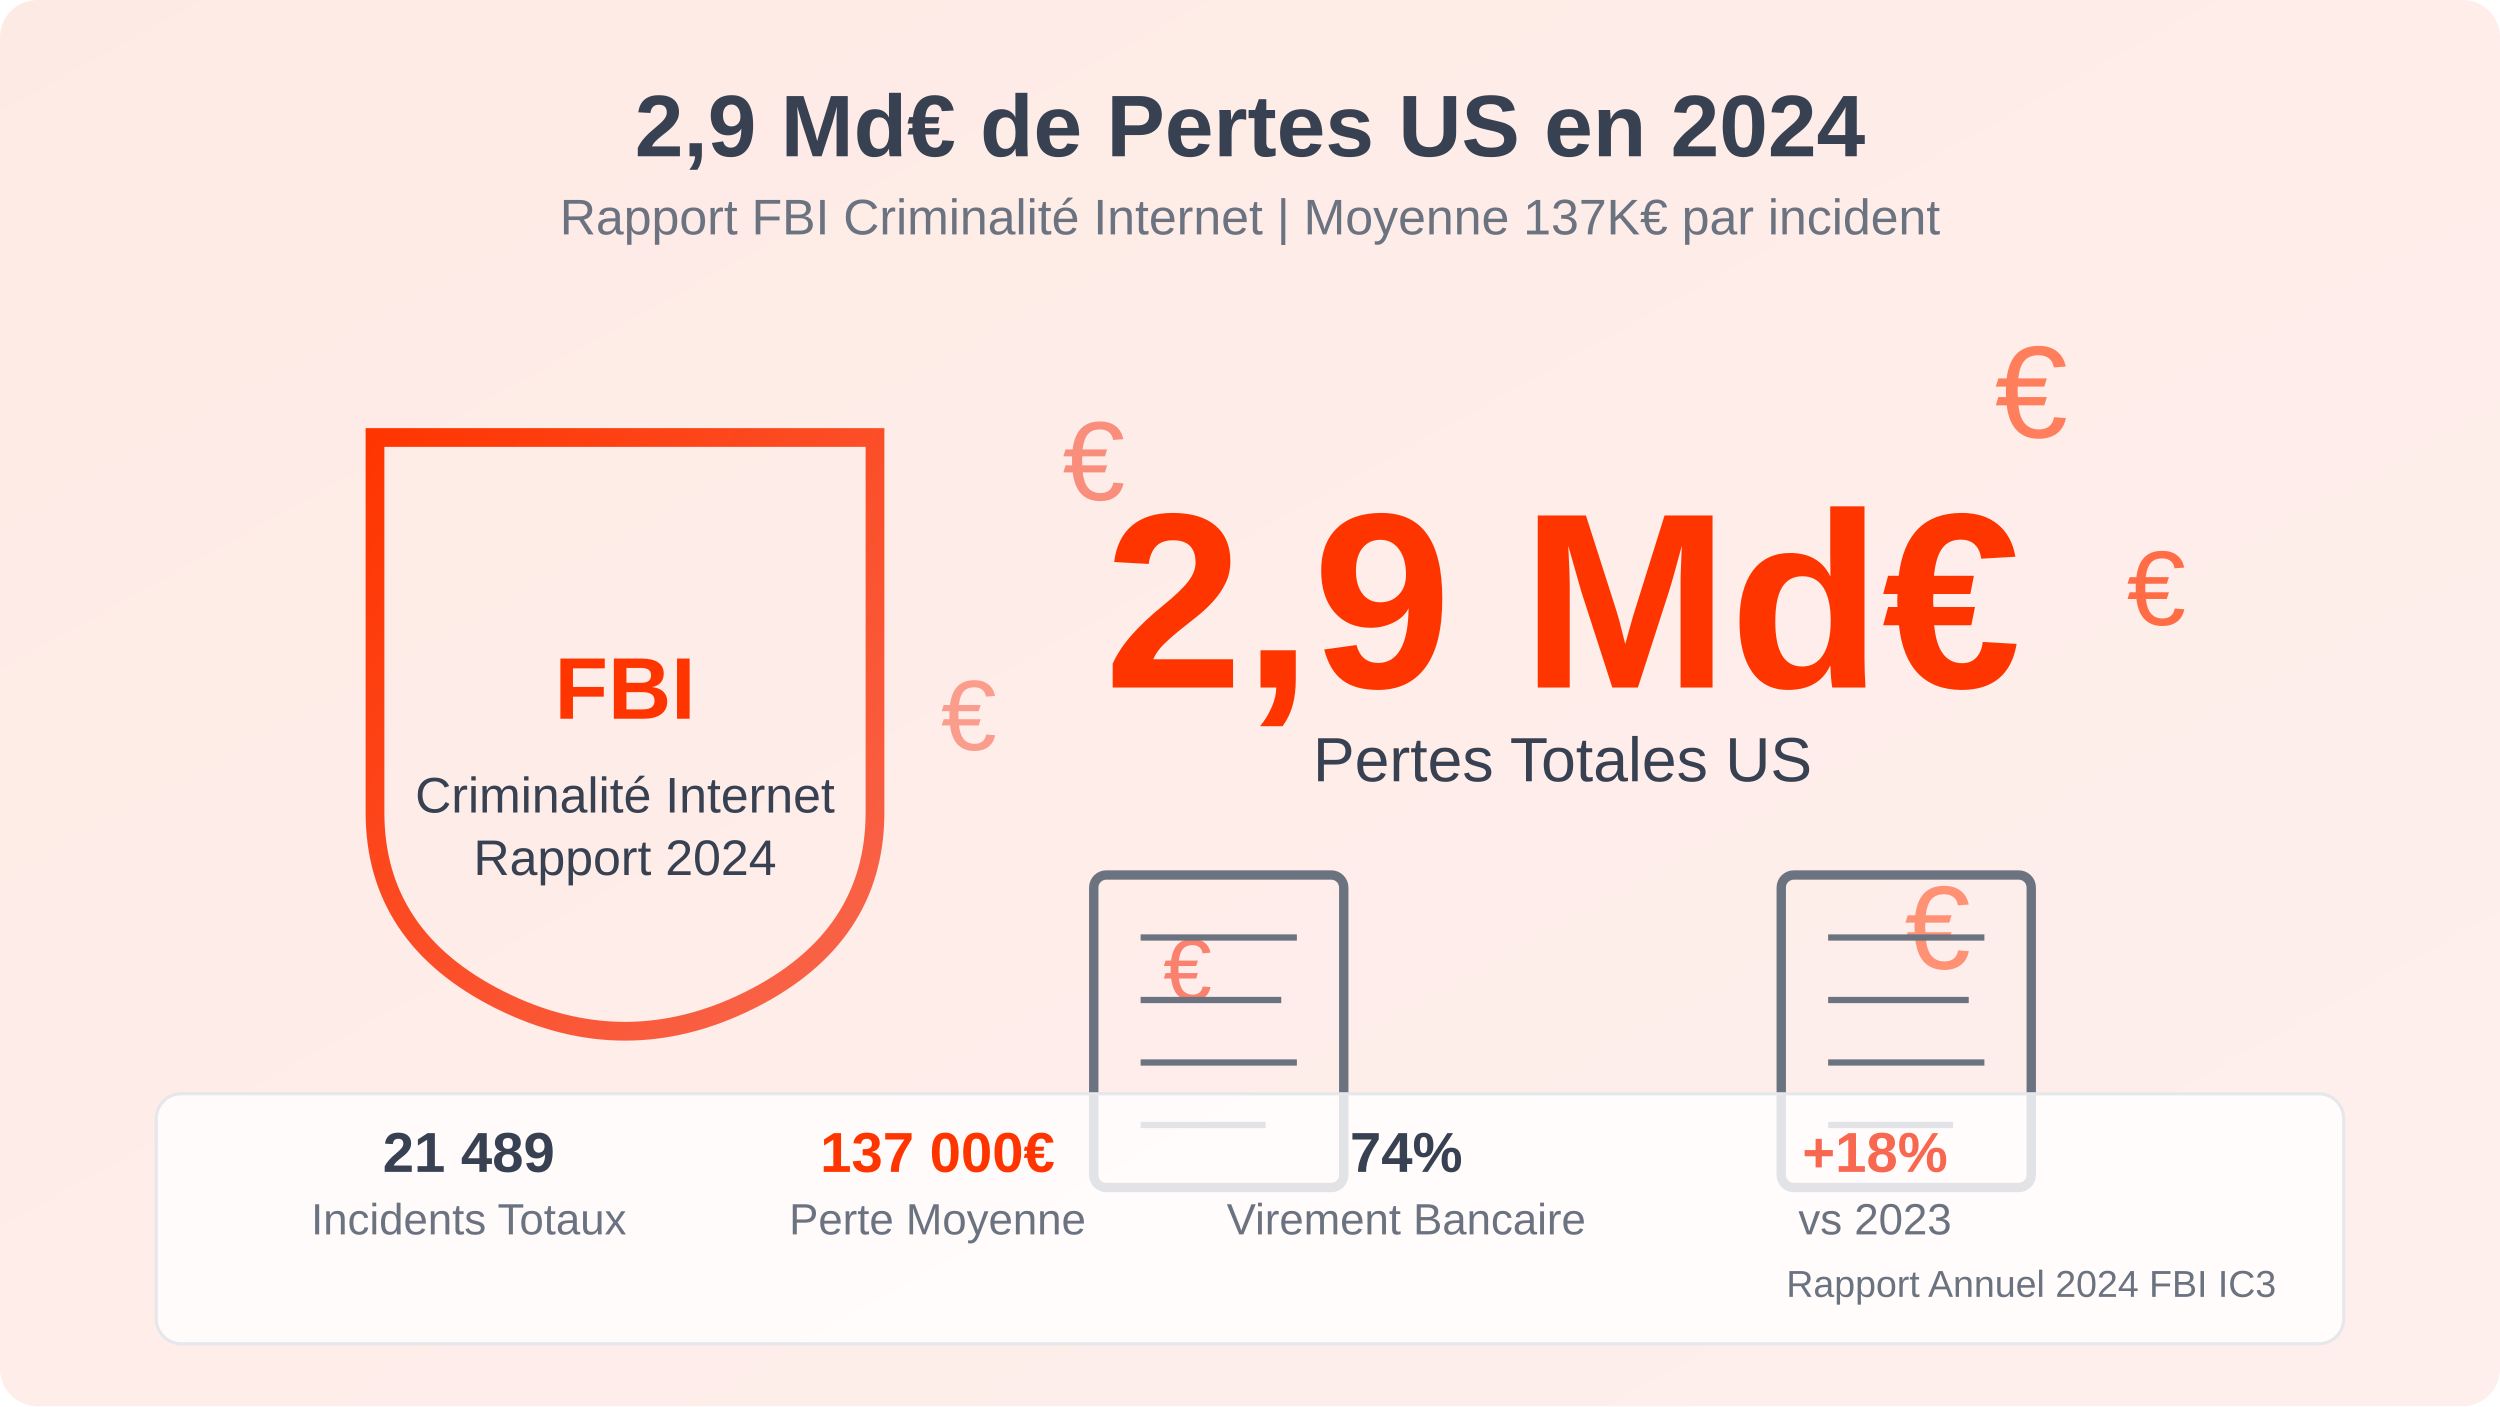
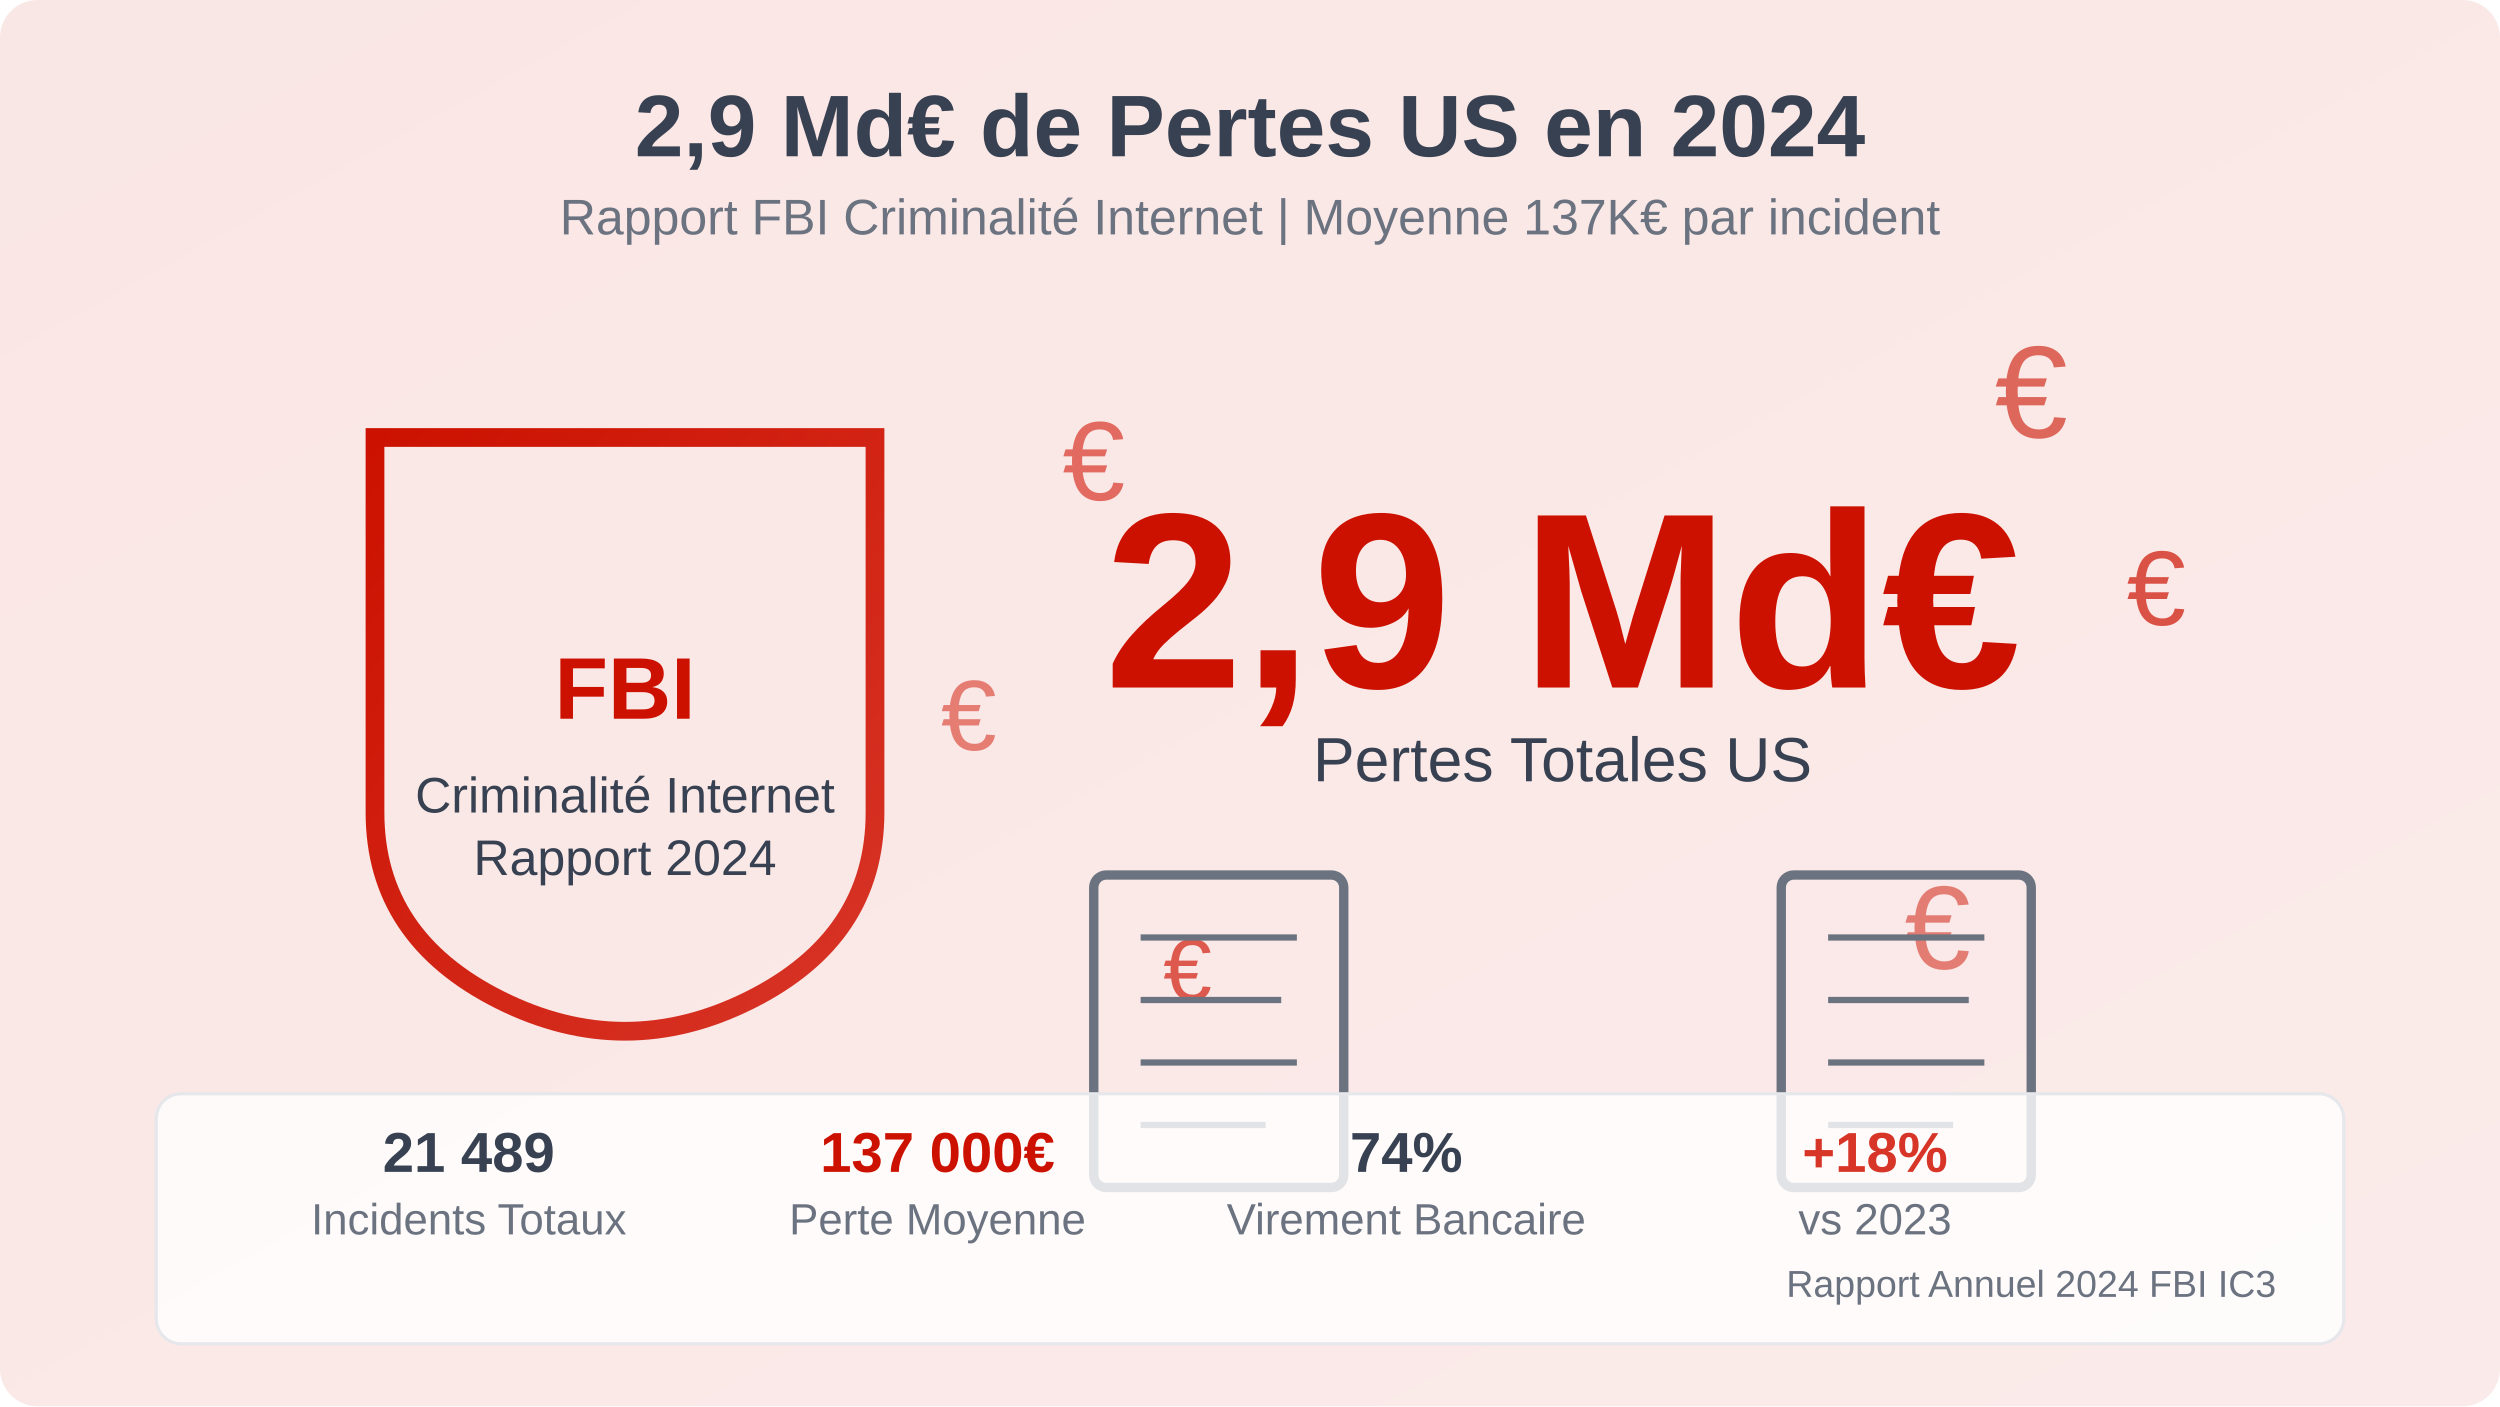
<svg xmlns="http://www.w3.org/2000/svg" width="800" height="450" viewBox="0 0 800 450" preserveAspectRatio="xMidYMid slice">
  <defs>
    <linearGradient id="bg3" x1="0%" y1="0%" x2="100%" y2="100%">
-       <stop offset="0%" style="stop-color:#FF3500;stop-opacity:0.1" />
-       <stop offset="100%" style="stop-color:#F8674F;stop-opacity:0.1" />
+       <stop offset="0%" style="stop-color:#CC1100;stop-opacity:0.1" />
+       <stop offset="100%" style="stop-color:#D73527;stop-opacity:0.1" />
    </linearGradient>
    <linearGradient id="shieldGrad" x1="0%" y1="0%" x2="100%" y2="100%">
-       <stop offset="0%" style="stop-color:#FF3500" />
-       <stop offset="100%" style="stop-color:#F8674F" />
+       <stop offset="0%" style="stop-color:#CC1100" />
+       <stop offset="100%" style="stop-color:#D73527" />
    </linearGradient>
  </defs>
  <rect width="800" height="450" fill="url(#bg3)" rx="12" />
  <path d="M120 140 L120 260 Q120 300 160 320 Q200 340 240 320 Q280 300 280 260 L280 140 Z" fill="none" stroke="url(#shieldGrad)" stroke-width="6" />
-   <text x="200" y="230" text-anchor="middle" fill="#FF3500" font-family="Arial, sans-serif" font-size="28" font-weight="bold">FBI</text>
+   <text x="200" y="230" text-anchor="middle" fill="#CC1100" font-family="Arial, sans-serif" font-size="28" font-weight="bold">FBI</text>
  <text x="200" y="260" text-anchor="middle" fill="#374151" font-family="Arial, sans-serif" font-size="16">Criminalité Internet</text>
  <text x="200" y="280" text-anchor="middle" fill="#374151" font-family="Arial, sans-serif" font-size="16">Rapport 2024</text>
-   <text x="500" y="220" text-anchor="middle" fill="#FF3500" font-family="Arial, sans-serif" font-size="80" font-weight="bold">2,9 Md€</text>
+   <text x="500" y="220" text-anchor="middle" fill="#CC1100" font-family="Arial, sans-serif" font-size="80" font-weight="bold">2,9 Md€</text>
  <text x="500" y="250" text-anchor="middle" fill="#374151" font-family="Arial, sans-serif" font-size="20">Pertes Totales US</text>
-   <text x="350" y="160" text-anchor="middle" fill="#F8674F" font-family="Arial, sans-serif" font-size="36" opacity="0.7">€</text>
-   <text x="650" y="140" text-anchor="middle" fill="#FF3500" font-family="Arial, sans-serif" font-size="42" opacity="0.6">€</text>
-   <text x="380" y="320" text-anchor="middle" fill="#F8674F" font-family="Arial, sans-serif" font-size="28" opacity="0.8">€</text>
-   <text x="620" y="310" text-anchor="middle" fill="#FF3500" font-family="Arial, sans-serif" font-size="38" opacity="0.5">€</text>
-   <text x="310" y="240" text-anchor="middle" fill="#F8674F" font-family="Arial, sans-serif" font-size="32" opacity="0.6">€</text>
-   <text x="690" y="200" text-anchor="middle" fill="#FF3500" font-family="Arial, sans-serif" font-size="34" opacity="0.7">€</text>
+   <text x="350" y="160" text-anchor="middle" fill="#D73527" font-family="Arial, sans-serif" font-size="36" opacity="0.7">€</text>
+   <text x="650" y="140" text-anchor="middle" fill="#CC1100" font-family="Arial, sans-serif" font-size="42" opacity="0.6">€</text>
+   <text x="380" y="320" text-anchor="middle" fill="#D73527" font-family="Arial, sans-serif" font-size="28" opacity="0.8">€</text>
+   <text x="620" y="310" text-anchor="middle" fill="#CC1100" font-family="Arial, sans-serif" font-size="38" opacity="0.5">€</text>
+   <text x="310" y="240" text-anchor="middle" fill="#D73527" font-family="Arial, sans-serif" font-size="32" opacity="0.6">€</text>
+   <text x="690" y="200" text-anchor="middle" fill="#CC1100" font-family="Arial, sans-serif" font-size="34" opacity="0.7">€</text>
  <rect x="350" y="280" width="80" height="100" fill="none" stroke="#6B7280" stroke-width="3" rx="4" />
  <line x1="365" y1="300" x2="415" y2="300" stroke="#6B7280" stroke-width="2" />
  <line x1="365" y1="320" x2="410" y2="320" stroke="#6B7280" stroke-width="2" />
  <line x1="365" y1="340" x2="415" y2="340" stroke="#6B7280" stroke-width="2" />
  <line x1="365" y1="360" x2="405" y2="360" stroke="#6B7280" stroke-width="2" />
  <rect x="570" y="280" width="80" height="100" fill="none" stroke="#6B7280" stroke-width="3" rx="4" />
  <line x1="585" y1="300" x2="635" y2="300" stroke="#6B7280" stroke-width="2" />
  <line x1="585" y1="320" x2="630" y2="320" stroke="#6B7280" stroke-width="2" />
  <line x1="585" y1="340" x2="635" y2="340" stroke="#6B7280" stroke-width="2" />
  <line x1="585" y1="360" x2="625" y2="360" stroke="#6B7280" stroke-width="2" />
  <text x="400" y="50" text-anchor="middle" fill="#374151" font-family="Arial, sans-serif" font-size="28" font-weight="bold">2,9 Md€ de Pertes US en 2024</text>
  <text x="400" y="75" text-anchor="middle" fill="#6B7280" font-family="Arial, sans-serif" font-size="16">Rapport FBI Criminalité Internet | Moyenne 137K€ par incident</text>
  <rect x="50" y="350" width="700" height="80" fill="rgba(255, 255, 255, 0.8)" rx="8" stroke="#E5E7EB" stroke-width="1" />
  <text x="150" y="375" text-anchor="middle" fill="#374151" font-family="Arial, sans-serif" font-size="18" font-weight="bold">21 489</text>
  <text x="150" y="395" text-anchor="middle" fill="#6B7280" font-family="Arial, sans-serif" font-size="14">Incidents Totaux</text>
-   <text x="300" y="375" text-anchor="middle" fill="#FF3500" font-family="Arial, sans-serif" font-size="18" font-weight="bold">137 000€</text>
+   <text x="300" y="375" text-anchor="middle" fill="#CC1100" font-family="Arial, sans-serif" font-size="18" font-weight="bold">137 000€</text>
  <text x="300" y="395" text-anchor="middle" fill="#6B7280" font-family="Arial, sans-serif" font-size="14">Perte Moyenne</text>
  <text x="450" y="375" text-anchor="middle" fill="#374151" font-family="Arial, sans-serif" font-size="18" font-weight="bold">74%</text>
  <text x="450" y="395" text-anchor="middle" fill="#6B7280" font-family="Arial, sans-serif" font-size="14">Virement Bancaire</text>
-   <text x="600" y="375" text-anchor="middle" fill="#F8674F" font-family="Arial, sans-serif" font-size="18" font-weight="bold">+18%</text>
+   <text x="600" y="375" text-anchor="middle" fill="#D73527" font-family="Arial, sans-serif" font-size="18" font-weight="bold">+18%</text>
  <text x="600" y="395" text-anchor="middle" fill="#6B7280" font-family="Arial, sans-serif" font-size="14">vs 2023</text>
  <text x="650" y="415" text-anchor="middle" fill="#6B7280" font-family="Arial, sans-serif" font-size="12">Rapport Annuel 2024 FBI IC3</text>
</svg>
